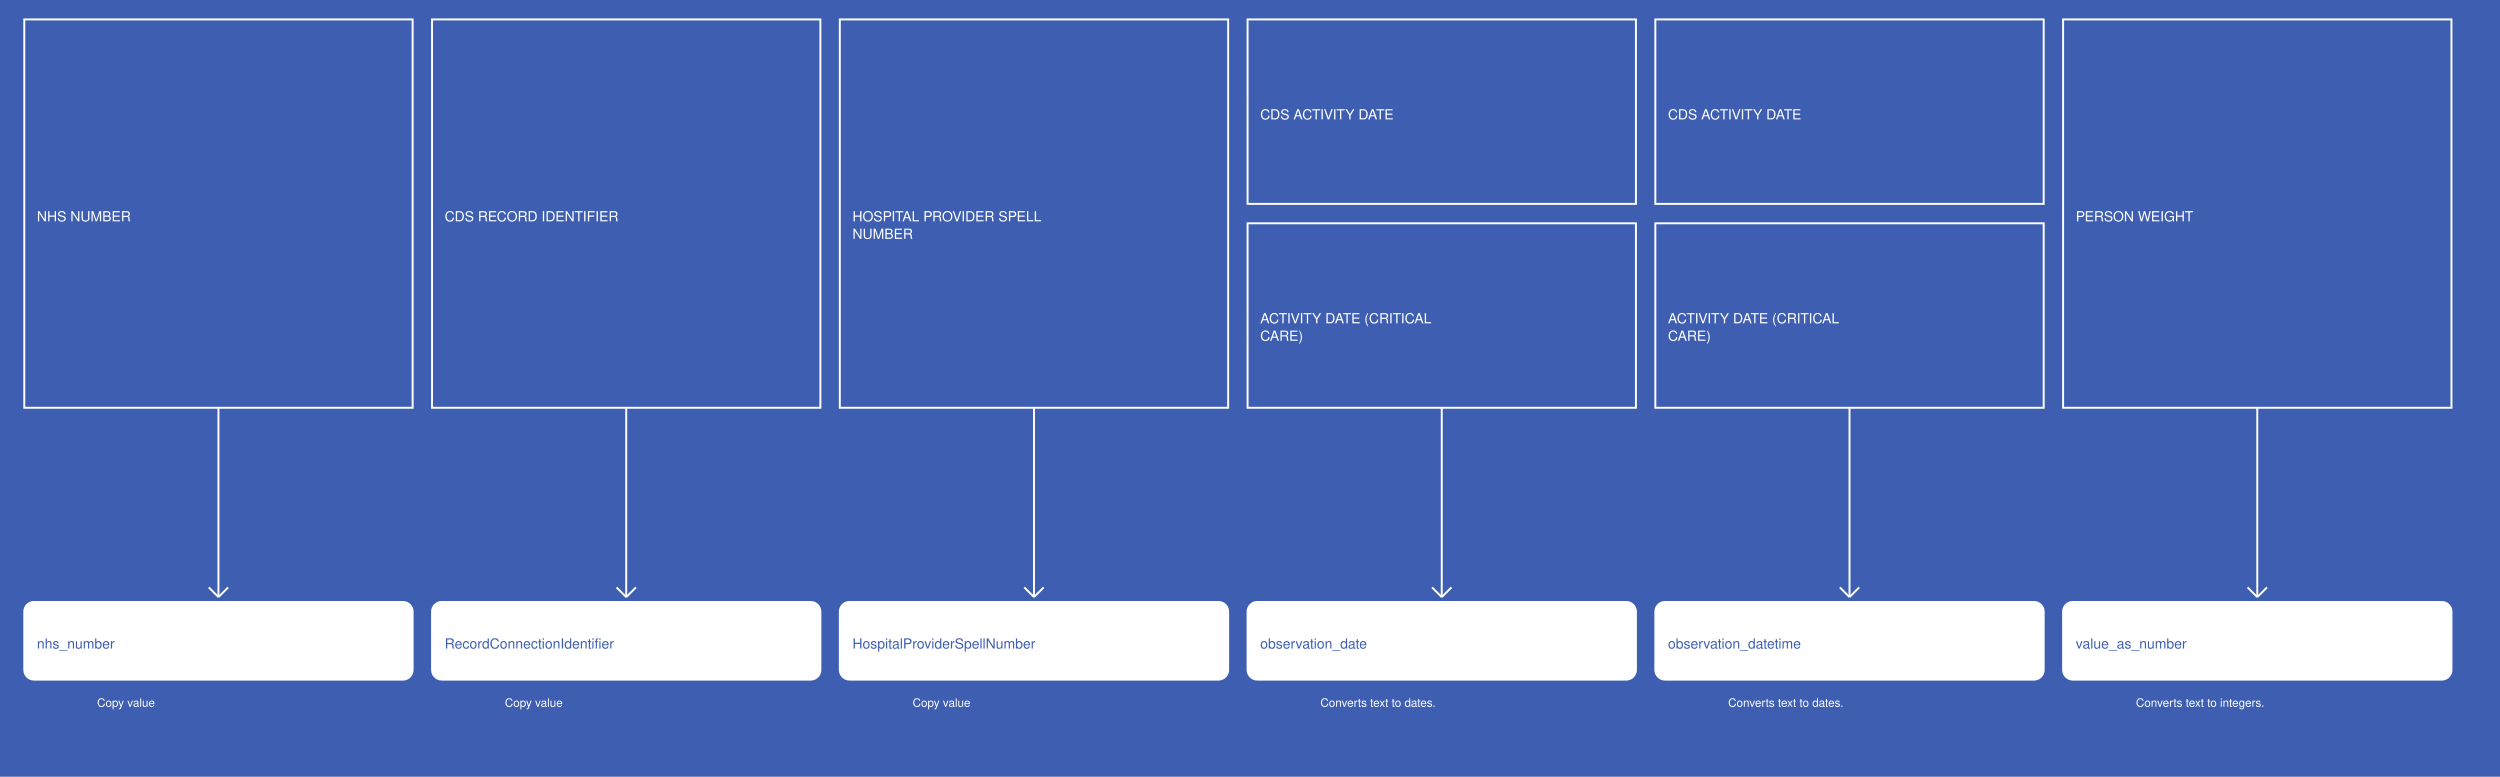
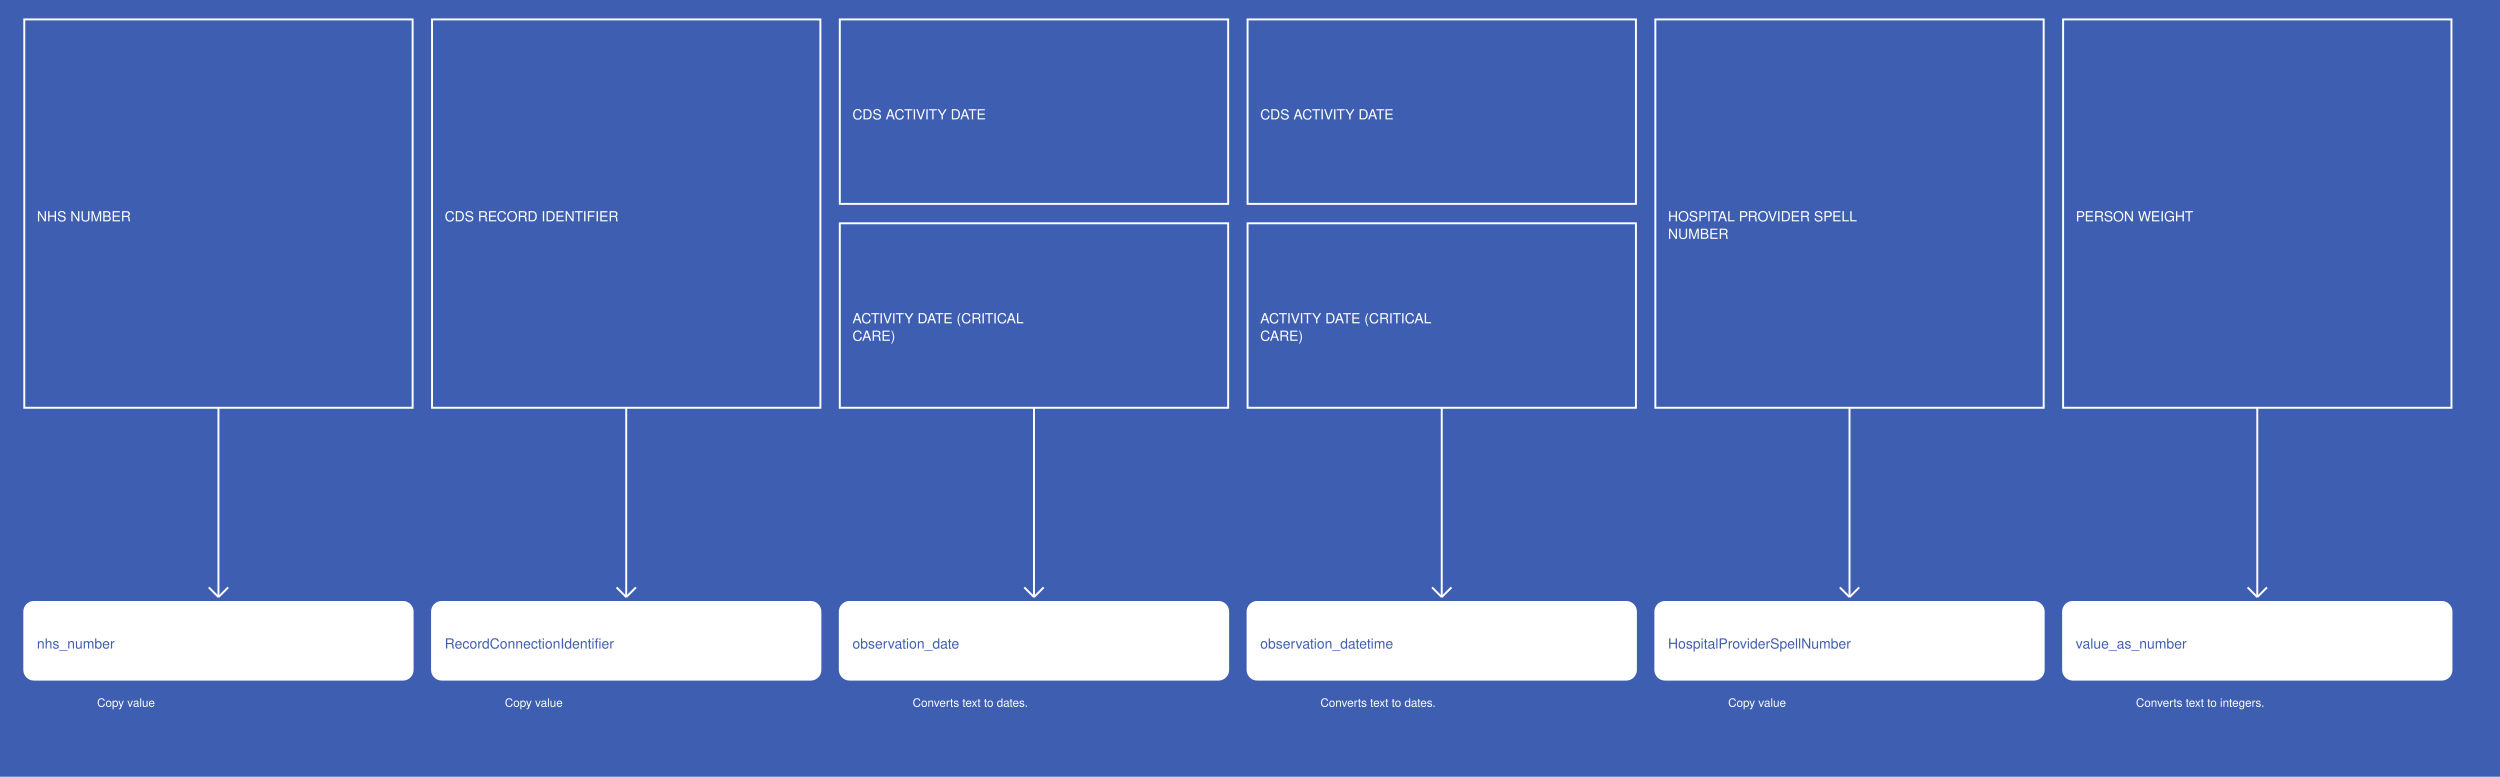
<svg xmlns="http://www.w3.org/2000/svg" width="2575" height="800">
  <rect width="100%" height="100%" fill="#3E5EB2" />
  <g>
    <rect x="25" y="20" width="400" height="400" fill="#3E5EB2" stroke="white" stroke-width="2" />
    <text x="38" y="228" fill="white" font-family="Helvetica" font-size="1.2em" text-anchor="start">NHS NUMBER</text>
  </g>
  <g>
    <line x1="225" y1="420" x2="225" y2="615" stroke="white" stroke-width="2" />
    <line x1="215" y1="605" x2="225" y2="615" stroke="white" stroke-width="2" />
    <line x1="235" y1="605" x2="225" y2="615" stroke="white" stroke-width="2" />
    <text x="100" y="728" fill="white" font-size="1em" font-family="Helvetica">Copy value</text>
  </g>
  <g>
    <rect x="25" y="620" width="400" height="80" fill="white" stroke="white" stroke-width="2" rx="10" />
    <text x="38" y="668" fill="#3E5EB2" font-family="Helvetica" font-size="1.2em" text-anchor="start">nhs_number</text>
  </g>
  <g>
    <rect x="445" y="20" width="400" height="400" fill="#3E5EB2" stroke="white" stroke-width="2" />
    <text x="458" y="228" fill="white" font-family="Helvetica" font-size="1.2em" text-anchor="start">CDS RECORD IDENTIFIER</text>
  </g>
  <g>
    <line x1="645" y1="420" x2="645" y2="615" stroke="white" stroke-width="2" />
    <line x1="635" y1="605" x2="645" y2="615" stroke="white" stroke-width="2" />
    <line x1="655" y1="605" x2="645" y2="615" stroke="white" stroke-width="2" />
    <text x="520" y="728" fill="white" font-size="1em" font-family="Helvetica">Copy value</text>
  </g>
  <g>
    <rect x="445" y="620" width="400" height="80" fill="white" stroke="white" stroke-width="2" rx="10" />
    <text x="458" y="668" fill="#3E5EB2" font-family="Helvetica" font-size="1.2em" text-anchor="start">RecordConnectionIdentifier</text>
  </g>
  <g>
-     <rect x="865" y="20" width="400" height="400" fill="#3E5EB2" stroke="white" stroke-width="2" />
-     <text x="878" y="228" fill="white" font-family="Helvetica" font-size="1.2em" text-anchor="start">HOSPITAL PROVIDER SPELL</text>
-     <text x="878" y="246" fill="white" font-family="Helvetica" font-size="1.2em" text-anchor="start">NUMBER</text>
+     <rect x="865" y="20" width="400" height="190" fill="#3E5EB2" stroke="white" stroke-width="2" />
+     <text x="878" y="123" fill="white" font-family="Helvetica" font-size="1.2em" text-anchor="start">CDS ACTIVITY DATE</text>
+   </g>
+   <g>
+     <rect x="865" y="230" width="400" height="190" fill="#3E5EB2" stroke="white" stroke-width="2" />
+     <text x="878" y="333" fill="white" font-family="Helvetica" font-size="1.2em" text-anchor="start">ACTIVITY DATE (CRITICAL</text>
+     <text x="878" y="351" fill="white" font-family="Helvetica" font-size="1.2em" text-anchor="start">CARE)</text>
  </g>
  <g>
    <line x1="1065" y1="420" x2="1065" y2="615" stroke="white" stroke-width="2" />
    <line x1="1055" y1="605" x2="1065" y2="615" stroke="white" stroke-width="2" />
    <line x1="1075" y1="605" x2="1065" y2="615" stroke="white" stroke-width="2" />
-     <text x="940" y="728" fill="white" font-size="1em" font-family="Helvetica">Copy value</text>
+     <text x="940" y="728" fill="white" font-size="1em" font-family="Helvetica">Converts text to dates.</text>
  </g>
  <g>
    <rect x="865" y="620" width="400" height="80" fill="white" stroke="white" stroke-width="2" rx="10" />
-     <text x="878" y="668" fill="#3E5EB2" font-family="Helvetica" font-size="1.2em" text-anchor="start">HospitalProviderSpellNumber</text>
+     <text x="878" y="668" fill="#3E5EB2" font-family="Helvetica" font-size="1.2em" text-anchor="start">observation_date</text>
  </g>
  <g>
    <rect x="1285" y="20" width="400" height="190" fill="#3E5EB2" stroke="white" stroke-width="2" />
    <text x="1298" y="123" fill="white" font-family="Helvetica" font-size="1.2em" text-anchor="start">CDS ACTIVITY DATE</text>
  </g>
  <g>
    <rect x="1285" y="230" width="400" height="190" fill="#3E5EB2" stroke="white" stroke-width="2" />
    <text x="1298" y="333" fill="white" font-family="Helvetica" font-size="1.2em" text-anchor="start">ACTIVITY DATE (CRITICAL</text>
    <text x="1298" y="351" fill="white" font-family="Helvetica" font-size="1.2em" text-anchor="start">CARE)</text>
  </g>
  <g>
    <line x1="1485" y1="420" x2="1485" y2="615" stroke="white" stroke-width="2" />
    <line x1="1475" y1="605" x2="1485" y2="615" stroke="white" stroke-width="2" />
    <line x1="1495" y1="605" x2="1485" y2="615" stroke="white" stroke-width="2" />
    <text x="1360" y="728" fill="white" font-size="1em" font-family="Helvetica">Converts text to dates.</text>
  </g>
  <g>
    <rect x="1285" y="620" width="400" height="80" fill="white" stroke="white" stroke-width="2" rx="10" />
-     <text x="1298" y="668" fill="#3E5EB2" font-family="Helvetica" font-size="1.2em" text-anchor="start">observation_date</text>
+     <text x="1298" y="668" fill="#3E5EB2" font-family="Helvetica" font-size="1.2em" text-anchor="start">observation_datetime</text>
  </g>
  <g>
-     <rect x="1705" y="20" width="400" height="190" fill="#3E5EB2" stroke="white" stroke-width="2" />
-     <text x="1718" y="123" fill="white" font-family="Helvetica" font-size="1.2em" text-anchor="start">CDS ACTIVITY DATE</text>
-   </g>
-   <g>
-     <rect x="1705" y="230" width="400" height="190" fill="#3E5EB2" stroke="white" stroke-width="2" />
-     <text x="1718" y="333" fill="white" font-family="Helvetica" font-size="1.2em" text-anchor="start">ACTIVITY DATE (CRITICAL</text>
-     <text x="1718" y="351" fill="white" font-family="Helvetica" font-size="1.2em" text-anchor="start">CARE)</text>
+     <rect x="1705" y="20" width="400" height="400" fill="#3E5EB2" stroke="white" stroke-width="2" />
+     <text x="1718" y="228" fill="white" font-family="Helvetica" font-size="1.2em" text-anchor="start">HOSPITAL PROVIDER SPELL</text>
+     <text x="1718" y="246" fill="white" font-family="Helvetica" font-size="1.2em" text-anchor="start">NUMBER</text>
  </g>
  <g>
    <line x1="1905" y1="420" x2="1905" y2="615" stroke="white" stroke-width="2" />
    <line x1="1895" y1="605" x2="1905" y2="615" stroke="white" stroke-width="2" />
    <line x1="1915" y1="605" x2="1905" y2="615" stroke="white" stroke-width="2" />
-     <text x="1780" y="728" fill="white" font-size="1em" font-family="Helvetica">Converts text to dates.</text>
+     <text x="1780" y="728" fill="white" font-size="1em" font-family="Helvetica">Copy value</text>
  </g>
  <g>
    <rect x="1705" y="620" width="400" height="80" fill="white" stroke="white" stroke-width="2" rx="10" />
-     <text x="1718" y="668" fill="#3E5EB2" font-family="Helvetica" font-size="1.2em" text-anchor="start">observation_datetime</text>
+     <text x="1718" y="668" fill="#3E5EB2" font-family="Helvetica" font-size="1.2em" text-anchor="start">HospitalProviderSpellNumber</text>
  </g>
  <g>
    <rect x="2125" y="20" width="400" height="400" fill="#3E5EB2" stroke="white" stroke-width="2" />
    <text x="2138" y="228" fill="white" font-family="Helvetica" font-size="1.2em" text-anchor="start">PERSON WEIGHT</text>
  </g>
  <g>
    <line x1="2325" y1="420" x2="2325" y2="615" stroke="white" stroke-width="2" />
    <line x1="2315" y1="605" x2="2325" y2="615" stroke="white" stroke-width="2" />
    <line x1="2335" y1="605" x2="2325" y2="615" stroke="white" stroke-width="2" />
    <text x="2200" y="728" fill="white" font-size="1em" font-family="Helvetica">Converts text to integers.</text>
  </g>
  <g>
    <rect x="2125" y="620" width="400" height="80" fill="white" stroke="white" stroke-width="2" rx="10" />
    <text x="2138" y="668" fill="#3E5EB2" font-family="Helvetica" font-size="1.2em" text-anchor="start">value_as_number</text>
  </g>
</svg>
